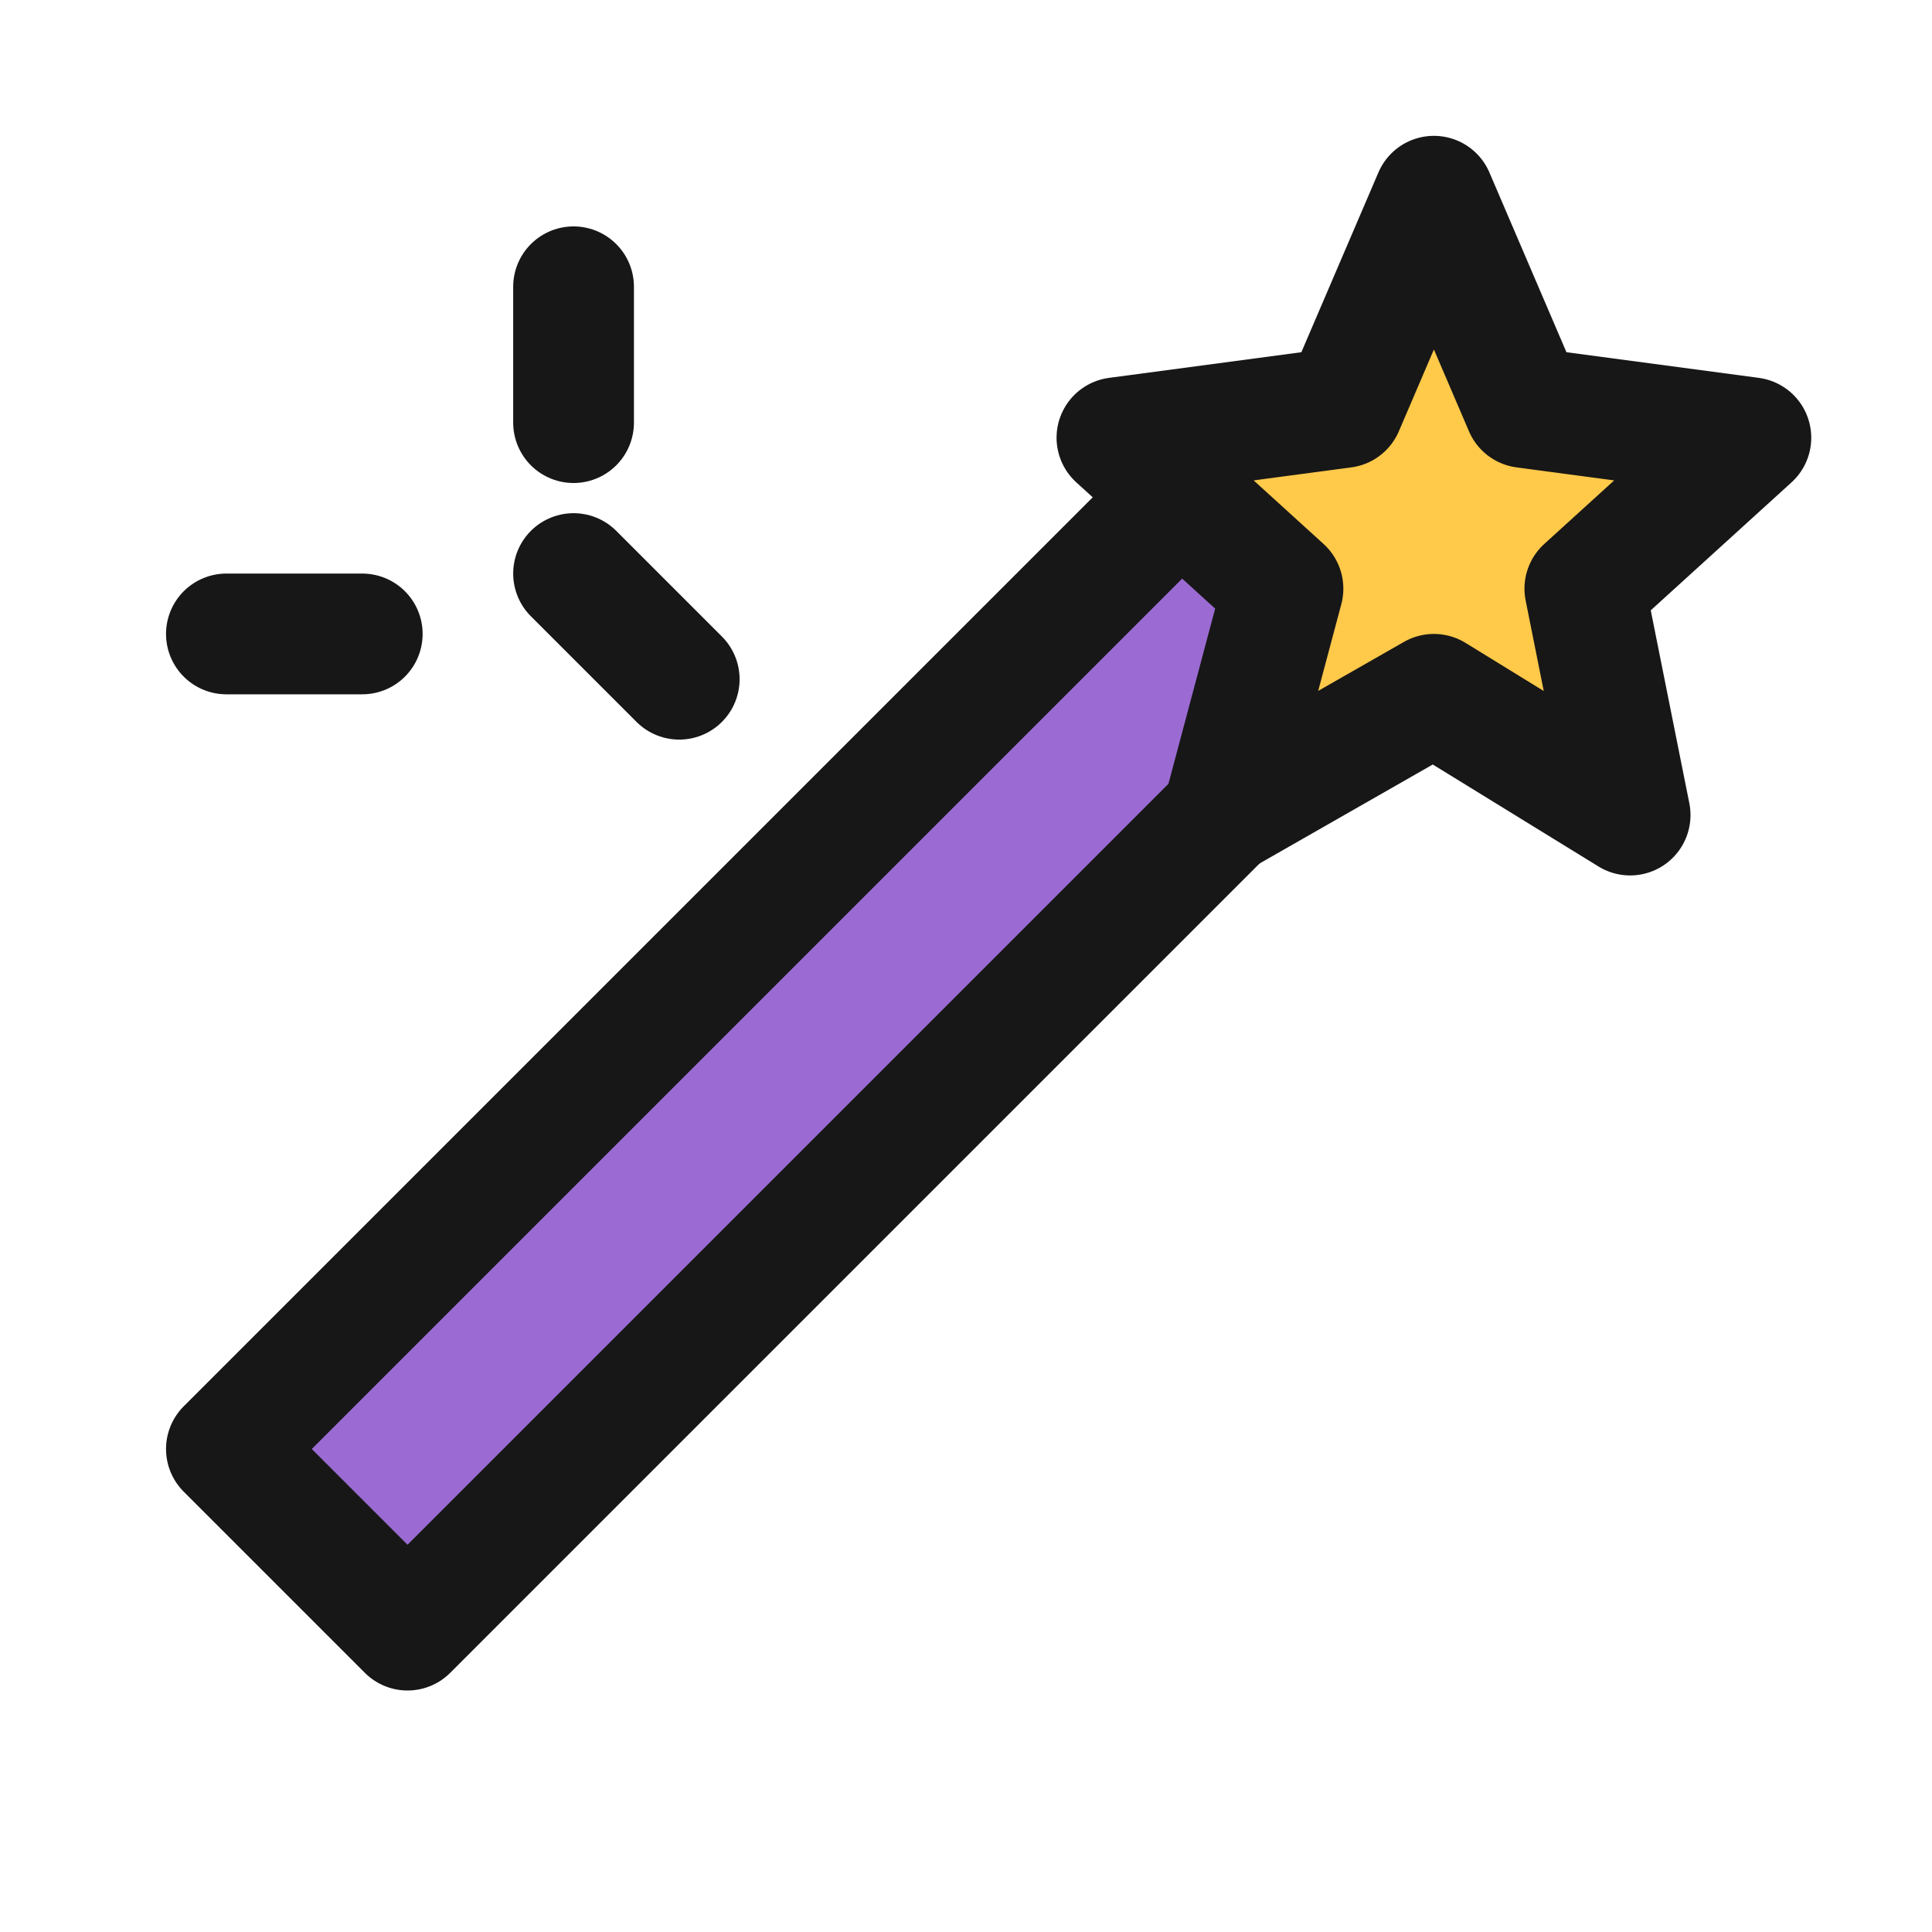
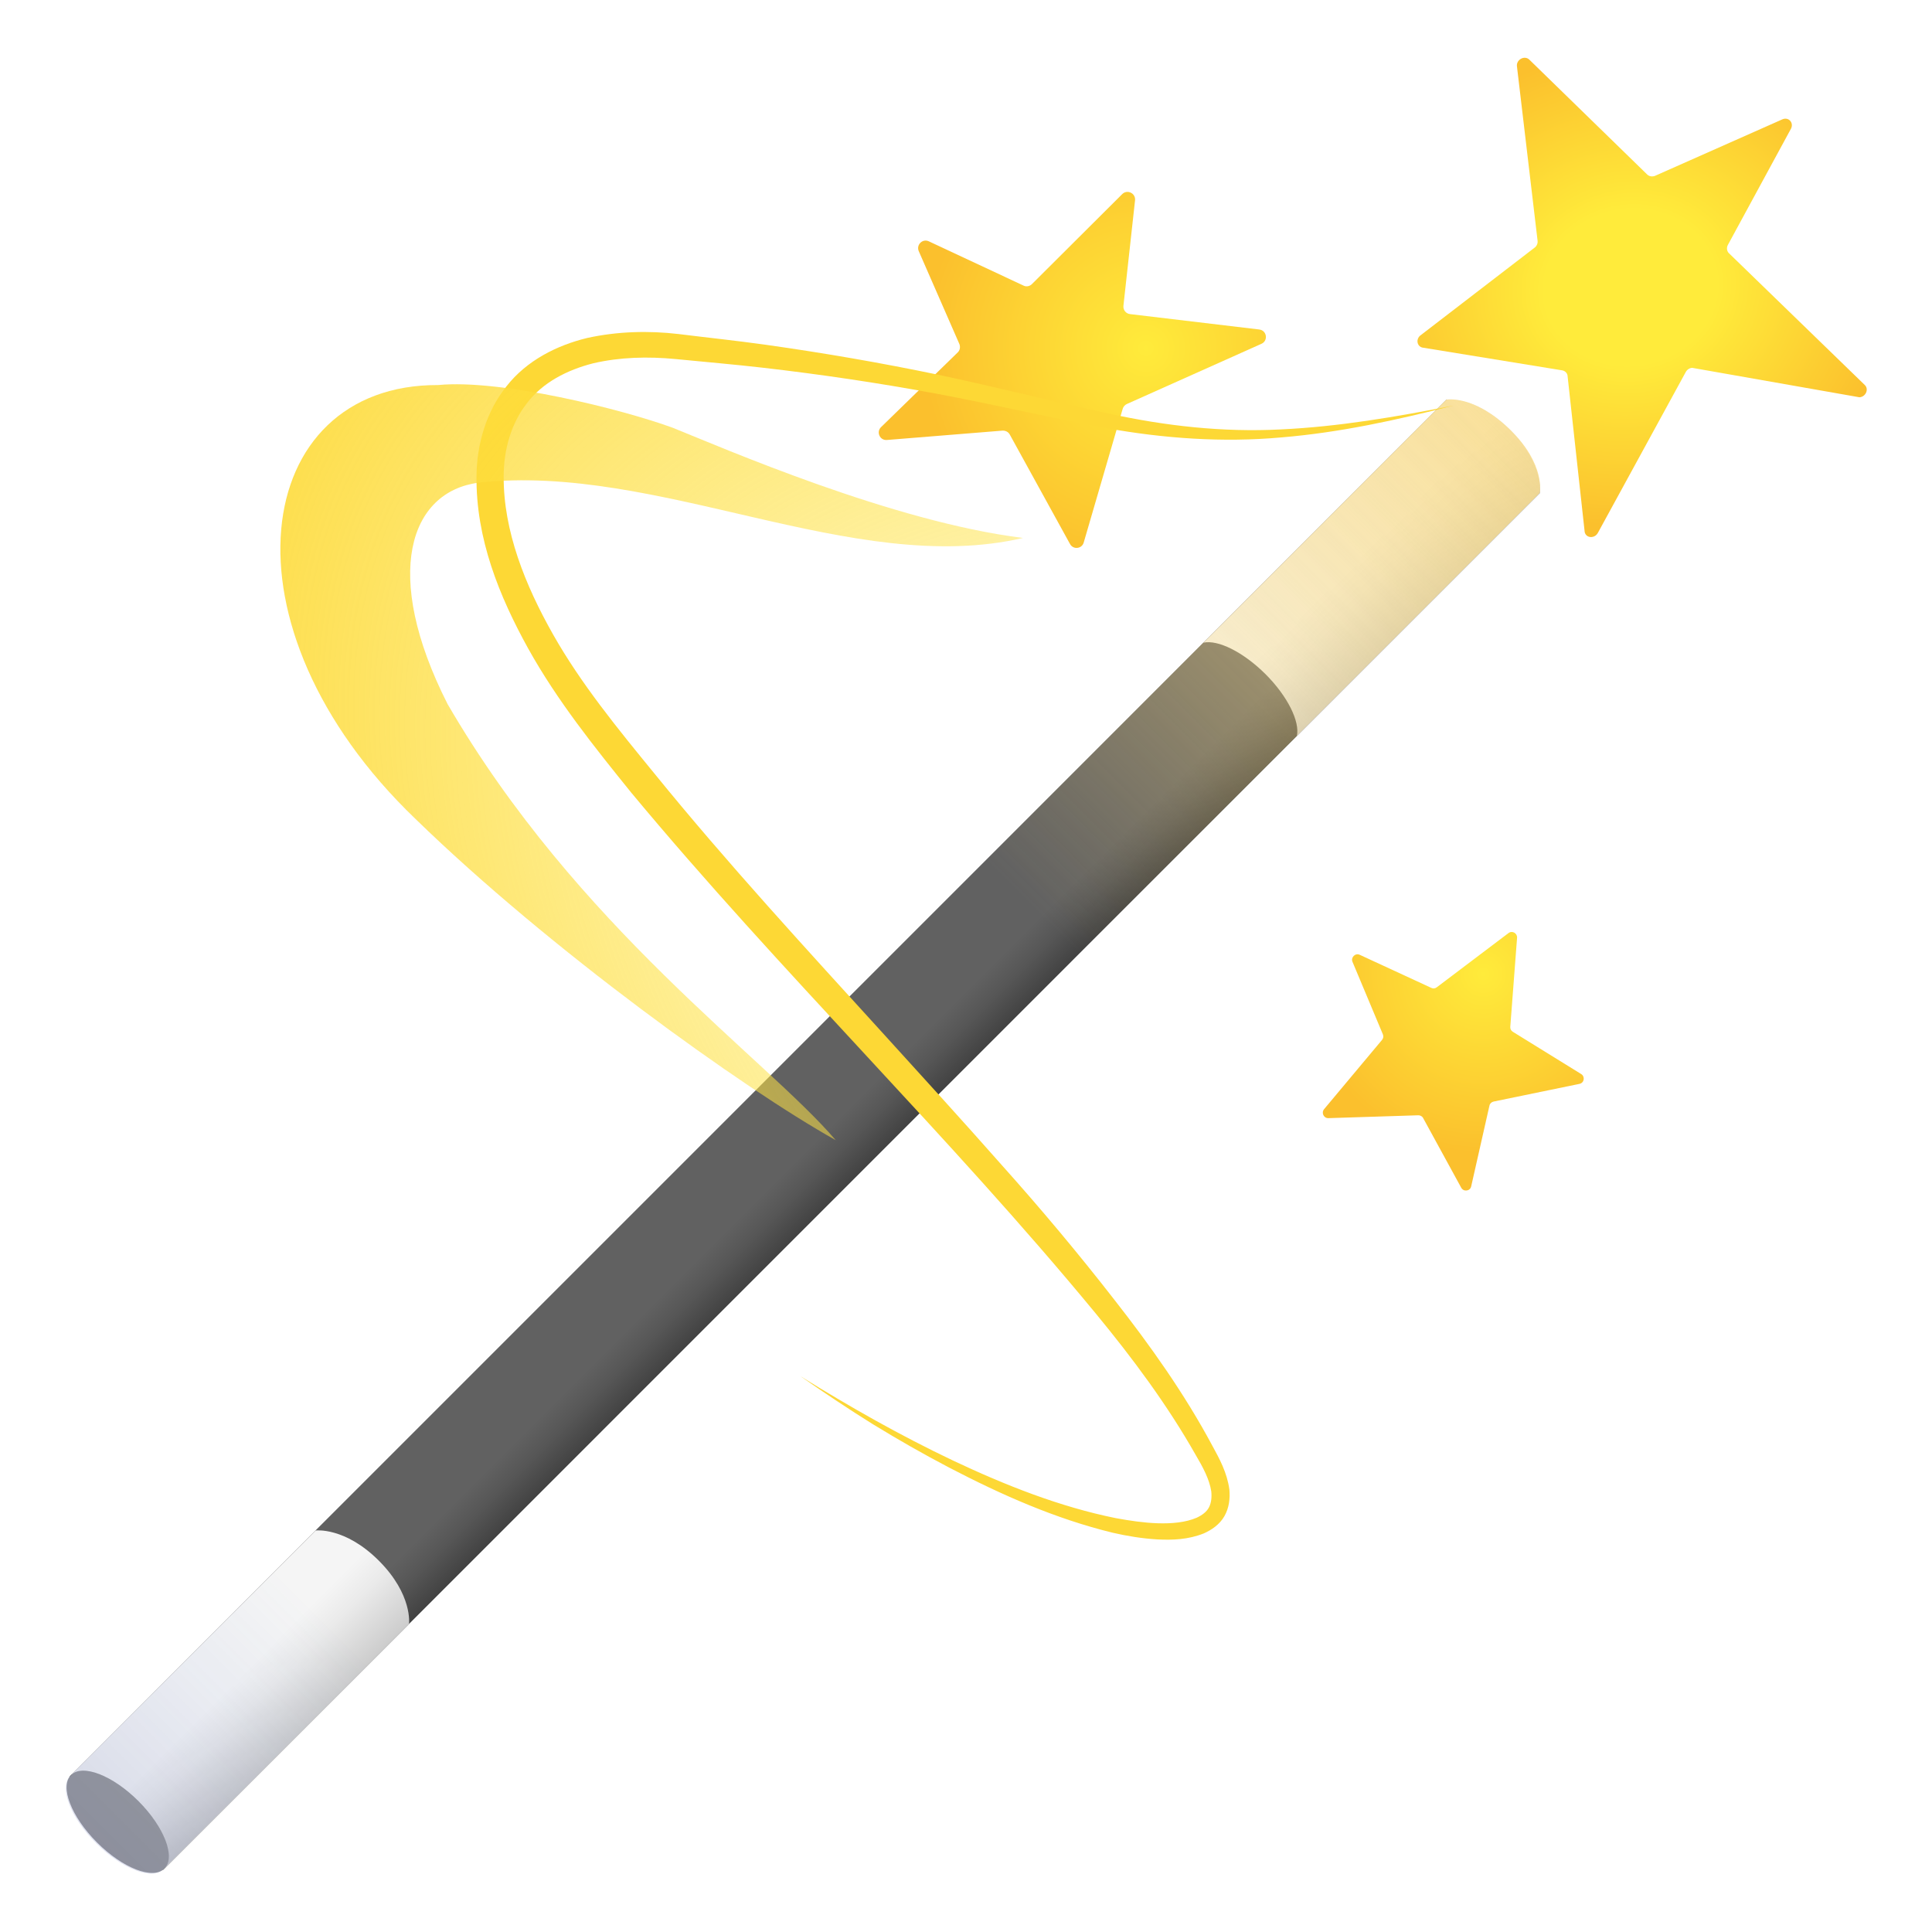
- <svg xmlns="http://www.w3.org/2000/svg" viewBox="0 0 128 128" stroke-linecap="round" stroke-linejoin="round">
-   <g stroke="#171717" stroke-width="8" stroke-linecap="round" stroke-linejoin="round">
-     <path fill="#9B6BD3" d="m27 108-12-12 65-65 12 12Z" />
-     <path fill="#FFC94A" d="m95 13 6 14 15 2-11 10 3 15-13-8-14 8 4-15-11-10 15-2Z" />
-     <path fill="none" d="M38 28v-9M24 42h-9M45 45l-7-7" />
+ <svg xmlns="http://www.w3.org/2000/svg" version="1.1" x="0px" y="0px" viewBox="0 0 128 128" style="enable-background:new 0 0 128 128;" xml:space="preserve">
+   <g id="Layer_3">
+     <g>
+       <g>
+         <linearGradient id="SVGID_1_" gradientUnits="userSpaceOnUse" x1="50.039" y1="68.904" x2="58.797" y2="68.904" gradientTransform="matrix(0.7071 0.7071 -0.7895 0.7895 69.2392 -17.7043)">
+           <stop offset="0.595" style="stop-color:#616161" />
+           <stop offset="0.775" style="stop-color:#565656" />
+           <stop offset="1" style="stop-color:#424242" />
+         </linearGradient>
+         <polygon style="fill:url(#SVGID_1_);" points="10.8,123.89 4.61,117.69 95.84,26.46 102.03,32.65    " />
+         <linearGradient id="SVGID_2_" gradientUnits="userSpaceOnUse" x1="88.88" y1="34.518" x2="95.665" y2="41.304">
+           <stop offset="0.262" style="stop-color:#F5F5F5" />
+           <stop offset="0.466" style="stop-color:#EAEAEA" />
+           <stop offset="0.822" style="stop-color:#CDCDCD" />
+           <stop offset="0.989" style="stop-color:#BDBDBD" />
+         </linearGradient>
+         <path style="fill:url(#SVGID_2_);" d="M100.04,28.46c-2.25-2.25-4.19-2-4.19-2L79.73,42.58c0.95-0.21,2.62,0.6,4.11,2.08     c1.48,1.48,2.29,3.15,2.08,4.11l16.12-16.12C102.03,32.65,102.29,30.72,100.04,28.46z" />
+         <linearGradient id="SVGID_3_" gradientUnits="userSpaceOnUse" x1="13.913" y1="109.476" x2="20.715" y2="116.277">
+           <stop offset="0.262" style="stop-color:#F5F5F5" />
+           <stop offset="0.466" style="stop-color:#EAEAEA" />
+           <stop offset="0.822" style="stop-color:#CDCDCD" />
+           <stop offset="0.989" style="stop-color:#BDBDBD" />
+         </linearGradient>
+         <path style="fill:url(#SVGID_3_);" d="M25.1,103.4c-2.25-2.25-4.19-2-4.19-2L4.74,117.56c0.95-0.21,2.67,0.56,4.16,2.04     c1.48,1.48,2.25,3.21,2.04,4.16l16.16-16.17C27.1,107.59,27.35,105.65,25.1,103.4z" />
+         <ellipse transform="matrix(0.7071 -0.7071 0.7071 0.7071 -83.0625 40.8672)" style="fill:#9E9E9E;" cx="7.8" cy="120.7" rx="1.94" ry="4.38" />
+         <linearGradient id="SVGID_4_" gradientUnits="userSpaceOnUse" x1="68.386" y1="60.107" x2="102.984" y2="25.509">
+           <stop offset="0" style="stop-color:#FADA80;stop-opacity:0" />
+           <stop offset="1" style="stop-color:#FADA80" />
+         </linearGradient>
+         <path style="opacity:0.85;fill:url(#SVGID_4_);" d="M95.82,26.48L27.88,94.43c-0.76,0.76,0.01,2.76,1.72,4.46     c1.71,1.71,3.71,2.48,4.46,1.72l67.95-67.95c0,0,0.42-1.88-1.98-4.21S95.82,26.48,95.82,26.48z" />
+         <linearGradient id="SVGID_5_" gradientUnits="userSpaceOnUse" x1="-2.51" y1="131.003" x2="21.434" y2="107.059">
+           <stop offset="0" style="stop-color:#1A237E" />
+           <stop offset="0.186" style="stop-color:#1D2A87;stop-opacity:0.814" />
+           <stop offset="0.49" style="stop-color:#243DA0;stop-opacity:0.51" />
+           <stop offset="0.873" style="stop-color:#2F5CC7;stop-opacity:0.127" />
+           <stop offset="1" style="stop-color:#3367D6;stop-opacity:0" />
+         </linearGradient>
+         <path style="opacity:0.22;fill:url(#SVGID_5_);" d="M72.59,49.71L4.65,117.66c-0.76,0.76,0.01,2.76,1.72,4.46     c1.71,1.71,3.71,2.48,4.46,1.72L78.79,55.9c0,0,0.42-1.88-1.98-4.21C74.4,49.37,72.59,49.71,72.59,49.71z" />
+       </g>
+       <radialGradient id="SVGID_6_" cx="75.918" cy="23.046" r="14.784" gradientTransform="matrix(0.9993 0.038 -0.038 0.9993 0.9277 -2.8392)" gradientUnits="userSpaceOnUse">
+         <stop offset="0" style="stop-color:#FFEB3B" />
+         <stop offset="1" style="stop-color:#FBC02D" />
+       </radialGradient>
+       <path style="fill:url(#SVGID_6_);" d="M68.37,18.82l5.98-5.96c0.33-0.33,0.9-0.06,0.85,0.41l-0.77,6.99    c-0.03,0.27,0.16,0.52,0.44,0.55l8.56,1.02c0.5,0.06,0.61,0.74,0.14,0.95l-8.92,3.99c-0.13,0.06-0.23,0.18-0.27,0.32l-2.58,8.85    c-0.12,0.43-0.7,0.49-0.91,0.1l-3.99-7.25c-0.09-0.17-0.28-0.27-0.48-0.26l-7.66,0.62c-0.47,0.04-0.72-0.53-0.39-0.85l5.08-4.95    c0.15-0.14,0.19-0.37,0.11-0.56l-2.69-6.15c-0.18-0.42,0.25-0.85,0.67-0.65l6.29,2.94C68,19.01,68.22,18.97,68.37,18.82z" />
+       <radialGradient id="SVGID_7_" cx="99.385" cy="64.955" r="11.883" gradientTransform="matrix(0.9392 -0.3435 0.3435 0.9392 -17.3837 37.6633)" gradientUnits="userSpaceOnUse">
+         <stop offset="0" style="stop-color:#FFEB3B" />
+         <stop offset="1" style="stop-color:#FBC02D" />
+       </radialGradient>
+       <path style="fill:url(#SVGID_7_);" d="M90.09,63.26l4.74,2.19c0.12,0.06,0.26,0.04,0.36-0.04l4.75-3.59    c0.25-0.19,0.59,0.01,0.57,0.31l-0.45,5.9c-0.01,0.13,0.05,0.26,0.17,0.33l4.53,2.8c0.27,0.17,0.2,0.59-0.12,0.65l-5.68,1.17    c-0.14,0.03-0.25,0.13-0.28,0.27l-1.21,5.35c-0.07,0.32-0.5,0.38-0.66,0.09l-2.52-4.61c-0.06-0.12-0.19-0.19-0.32-0.19l-5.96,0.19    c-0.31,0.01-0.48-0.35-0.29-0.59l3.84-4.59c0.09-0.1,0.11-0.24,0.06-0.37l-2.02-4.82C89.49,63.42,89.8,63.12,90.09,63.26z" />
+       <radialGradient id="SVGID_8_" cx="134.587" cy="-6.354" r="16.452" gradientTransform="matrix(-0.2474 0.9423 -1.0398 -0.1868 134.7166 -108.9707)" gradientUnits="userSpaceOnUse">
+         <stop offset="0.325" style="stop-color:#FFEB3B" />
+         <stop offset="1" style="stop-color:#FBC02D" />
+       </radialGradient>
+       <path style="fill:url(#SVGID_8_);" d="M109.65,11.65l8.43-3.74c0.42-0.19,0.79,0.23,0.57,0.63l-4.17,7.68    c-0.1,0.18-0.08,0.4,0.05,0.54l9.03,8.76c0.27,0.28,0.04,0.78-0.37,0.8l-11.08-1.95c-0.17,0.01-0.33,0.11-0.42,0.27l-5.83,10.67    c-0.22,0.39-0.78,0.35-0.87-0.06l-1.14-10.39c-0.04-0.18-0.2-0.31-0.39-0.33l-9.15-1.49c-0.39-0.03-0.54-0.5-0.24-0.79l7.65-5.88    c0.11-0.11,0.17-0.26,0.15-0.41L100.5,4.38c-0.04-0.44,0.51-0.73,0.82-0.43l7.82,7.62C109.27,11.69,109.47,11.72,109.65,11.65z" />
+       <g>
+         <path style="fill:#FDD835;" d="M96.29,26.87c-3.74,0.96-7.53,1.79-11.4,2.11c-3.87,0.35-7.8,0.07-11.62-0.62     c-3.82-0.71-7.57-1.6-11.35-2.3c-3.78-0.7-7.58-1.26-11.4-1.7c-1.91-0.22-3.83-0.38-5.74-0.57c-1.87-0.18-3.72-0.13-5.48,0.28     c-1.73,0.44-3.34,1.27-4.38,2.63c-1.05,1.34-1.55,3.08-1.55,4.87c-0.02,3.61,1.43,7.21,3.27,10.46c1.85,3.27,4.28,6.24,6.71,9.21     c4.84,5.96,10.07,11.63,15.26,17.34c2.6,2.86,5.2,5.71,7.76,8.61c2.58,2.88,5.07,5.85,7.45,8.91c2.39,3.05,4.66,6.24,6.51,9.7     c0.46,0.84,0.97,1.77,1.12,2.89c0.05,0.57-0.01,1.2-0.33,1.76c-0.32,0.56-0.85,0.91-1.36,1.14c-1.05,0.42-2.09,0.45-3.09,0.4     c-1-0.06-1.98-0.22-2.94-0.44c-3.82-0.93-7.39-2.52-10.83-4.31c-1.72-0.9-3.4-1.86-5.05-2.87c-1.64-1.02-3.25-2.1-4.83-3.2     c3.28,2.04,6.64,3.94,10.11,5.59c3.47,1.64,7.08,3.07,10.79,3.82c0.93,0.17,1.86,0.31,2.78,0.34c0.92,0.03,1.85-0.05,2.59-0.37     c0.36-0.17,0.66-0.39,0.81-0.69c0.15-0.29,0.19-0.66,0.15-1.05c-0.12-0.8-0.55-1.6-1.04-2.43c-1.87-3.3-4.16-6.38-6.6-9.34     C62.85,75.2,51.73,64.44,41.81,52.5c-2.43-3.01-4.89-6.07-6.82-9.54c-1.9-3.44-3.47-7.26-3.42-11.43     c0.02-2.06,0.62-4.23,1.98-5.93c1.35-1.73,3.37-2.73,5.36-3.21c2.01-0.44,4.07-0.49,6.04-0.26c1.92,0.24,3.85,0.44,5.77,0.71     c3.84,0.54,7.66,1.2,11.45,1.99c3.79,0.8,7.54,1.76,11.29,2.57c3.74,0.82,7.56,1.25,11.4,1.05     C88.69,28.27,92.5,27.62,96.29,26.87z" />
+       </g>
+       <radialGradient id="SVGID_9_" cx="92.761" cy="70.093" r="93.729" gradientTransform="matrix(0.8599 0.5105 -0.306 0.5153 34.4455 -13.3849)" gradientUnits="userSpaceOnUse">
+         <stop offset="0" style="stop-color:#FFEE58;stop-opacity:0" />
+         <stop offset="1" style="stop-color:#FDD835" />
+       </radialGradient>
+       <path style="fill:url(#SVGID_9_);" d="M67.78,35.64c-11.25,2.62-24.16-5-36.08-3.66c-4.55,0.6-6.42,6.04-2.05,14.66    c8.58,14.77,21.1,23.49,25.72,28.9c-6.21-3.48-18.97-12.65-27.84-21.28c-13.35-12.8-10.88-28.8,1.5-28.75    c4.15-0.4,12.18,1.6,15.54,2.83C47.88,29.67,59.15,34.58,67.78,35.64z" />
+     </g>
  </g>
+   <g id="Layer_2">
+ </g>
</svg>
